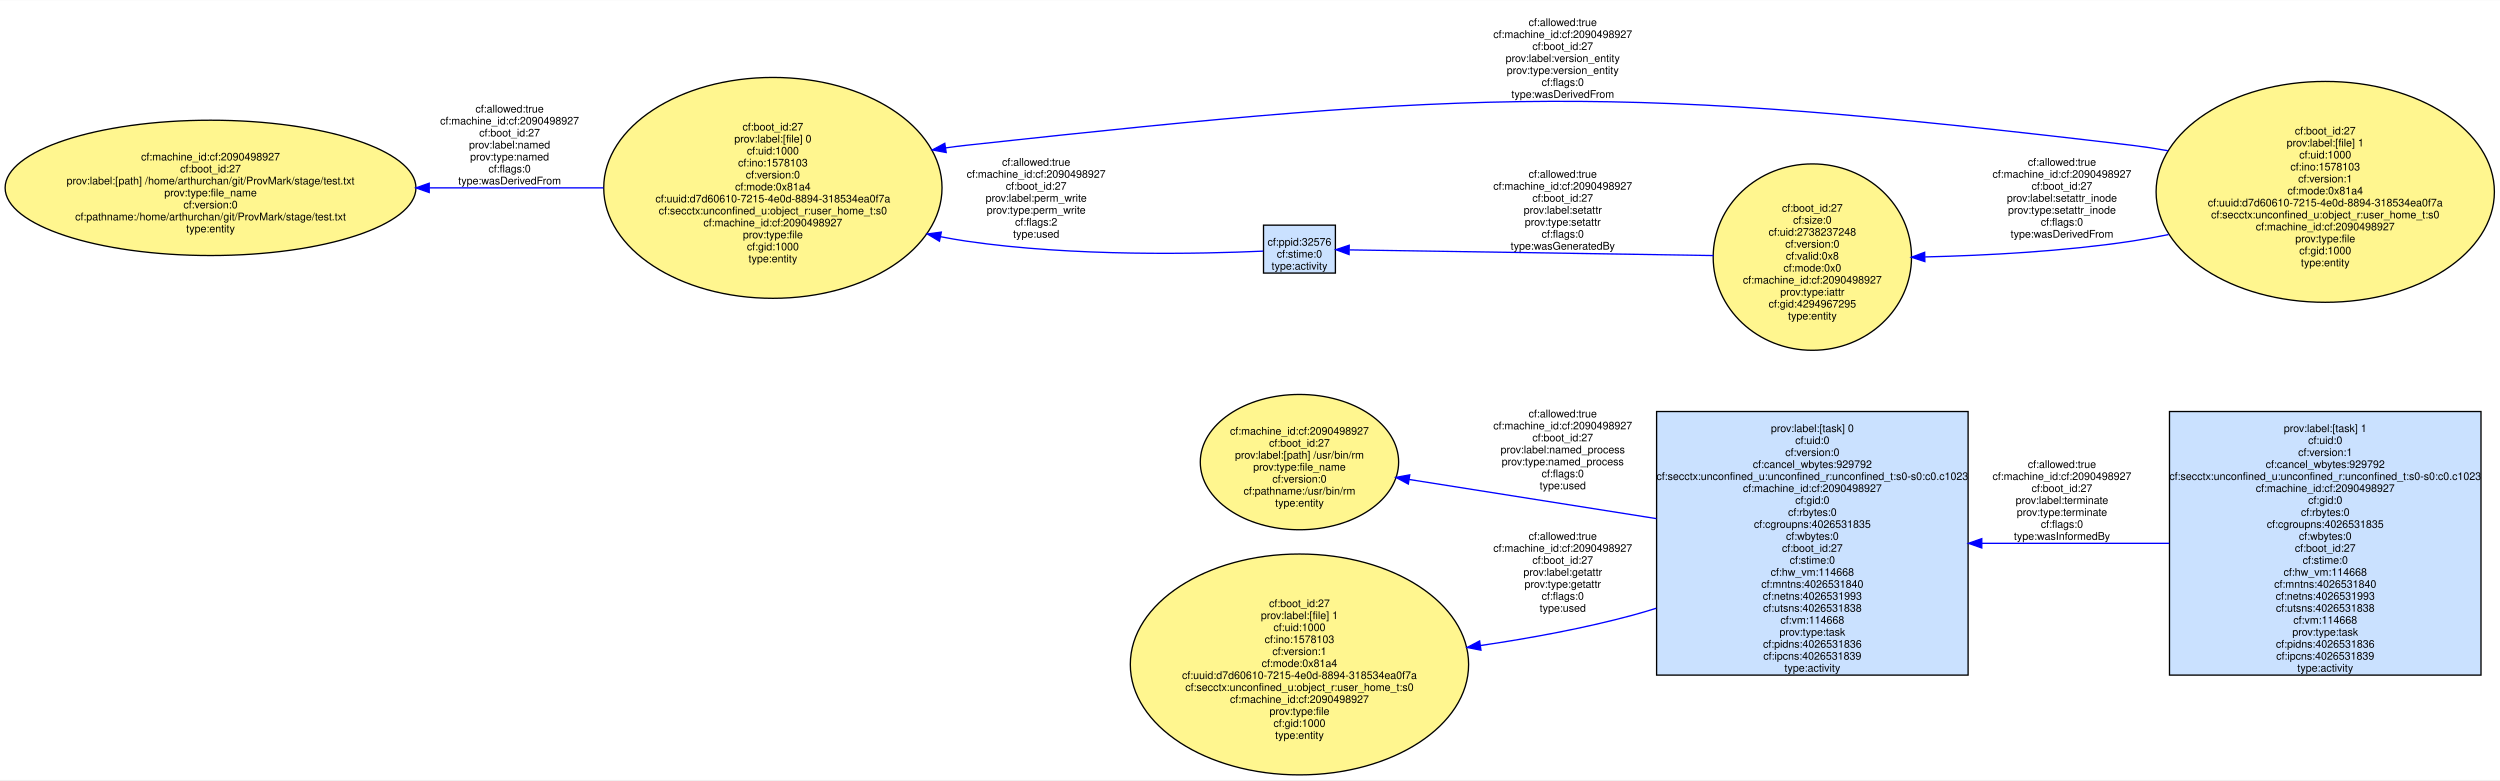
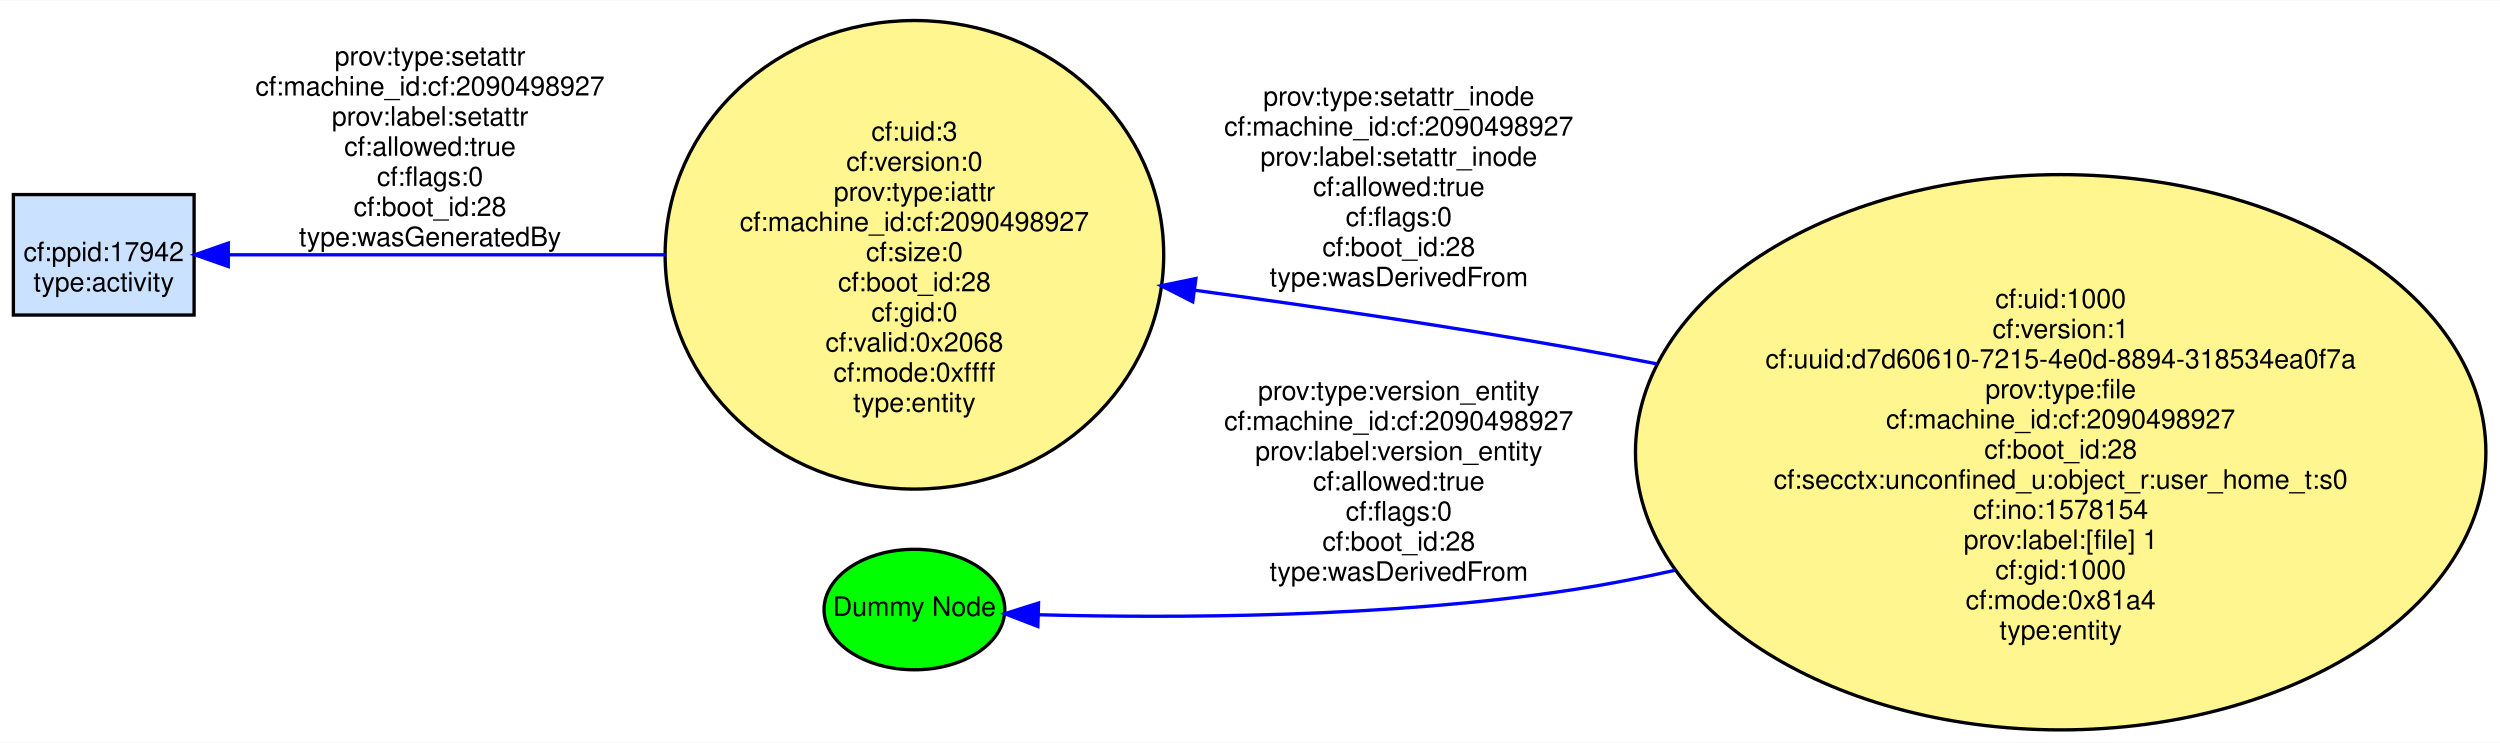
- <svg xmlns="http://www.w3.org/2000/svg" width="1878pt" height="586pt" viewBox="0.00 0.00 1877.97 585.73">
-   <g id="graph0" class="graph" transform="scale(1 1) rotate(0) translate(4 581.7315)">
-     <polygon fill="#ffffff" stroke="transparent" points="-4,4 -4,-581.731 1873.974,-581.731 1873.974,4 -4,4" />
+ <svg xmlns="http://www.w3.org/2000/svg" width="747pt" height="222pt" viewBox="0.00 0.00 747.05 221.73">
+   <g id="graph0" class="graph" transform="scale(1 1) rotate(0) translate(4 217.7315)">
+     <polygon fill="#ffffff" stroke="transparent" points="-4,4 -4,-217.732 743.051,-217.732 743.051,4 -4,4" />
    <g id="node1" class="node">
-       <polygon fill="#cae1ff" stroke="#000000" points="1859.695,-272.731 1625.695,-272.731 1625.695,-74.731 1859.695,-74.731 1859.695,-272.731" />
-       <text text-anchor="middle" x="1742.695" y="-257.332" font-family="Helvetica,sans-Serif" font-size="8.00" fill="#000000">prov:label:[task] 1</text>
-       <text text-anchor="middle" x="1742.695" y="-248.332" font-family="Helvetica,sans-Serif" font-size="8.00" fill="#000000">cf:uid:0</text>
-       <text text-anchor="middle" x="1742.695" y="-239.332" font-family="Helvetica,sans-Serif" font-size="8.00" fill="#000000">cf:version:1</text>
-       <text text-anchor="middle" x="1742.695" y="-230.332" font-family="Helvetica,sans-Serif" font-size="8.00" fill="#000000">cf:cancel_wbytes:929792</text>
-       <text text-anchor="middle" x="1742.695" y="-221.332" font-family="Helvetica,sans-Serif" font-size="8.00" fill="#000000">cf:secctx:unconfined_u:unconfined_r:unconfined_t:s0-s0:c0.c1023</text>
-       <text text-anchor="middle" x="1742.695" y="-212.332" font-family="Helvetica,sans-Serif" font-size="8.00" fill="#000000">cf:machine_id:cf:2090498927</text>
-       <text text-anchor="middle" x="1742.695" y="-203.332" font-family="Helvetica,sans-Serif" font-size="8.00" fill="#000000">cf:gid:0</text>
-       <text text-anchor="middle" x="1742.695" y="-194.332" font-family="Helvetica,sans-Serif" font-size="8.00" fill="#000000">cf:rbytes:0</text>
-       <text text-anchor="middle" x="1742.695" y="-185.332" font-family="Helvetica,sans-Serif" font-size="8.00" fill="#000000">cf:cgroupns:4026531835</text>
-       <text text-anchor="middle" x="1742.695" y="-176.332" font-family="Helvetica,sans-Serif" font-size="8.00" fill="#000000">cf:wbytes:0</text>
-       <text text-anchor="middle" x="1742.695" y="-167.332" font-family="Helvetica,sans-Serif" font-size="8.00" fill="#000000">cf:boot_id:27</text>
-       <text text-anchor="middle" x="1742.695" y="-158.332" font-family="Helvetica,sans-Serif" font-size="8.00" fill="#000000">cf:stime:0</text>
-       <text text-anchor="middle" x="1742.695" y="-149.332" font-family="Helvetica,sans-Serif" font-size="8.00" fill="#000000">cf:hw_vm:114668</text>
-       <text text-anchor="middle" x="1742.695" y="-140.332" font-family="Helvetica,sans-Serif" font-size="8.00" fill="#000000">cf:mntns:4026531840</text>
-       <text text-anchor="middle" x="1742.695" y="-131.332" font-family="Helvetica,sans-Serif" font-size="8.00" fill="#000000">cf:netns:4026531993</text>
-       <text text-anchor="middle" x="1742.695" y="-122.332" font-family="Helvetica,sans-Serif" font-size="8.00" fill="#000000">cf:utsns:4026531838</text>
-       <text text-anchor="middle" x="1742.695" y="-113.332" font-family="Helvetica,sans-Serif" font-size="8.00" fill="#000000">cf:vm:114668</text>
-       <text text-anchor="middle" x="1742.695" y="-104.332" font-family="Helvetica,sans-Serif" font-size="8.00" fill="#000000">prov:type:task</text>
-       <text text-anchor="middle" x="1742.695" y="-95.332" font-family="Helvetica,sans-Serif" font-size="8.00" fill="#000000">cf:pidns:4026531836</text>
-       <text text-anchor="middle" x="1742.695" y="-86.332" font-family="Helvetica,sans-Serif" font-size="8.00" fill="#000000">cf:ipcns:4026531839</text>
-       <text text-anchor="middle" x="1742.695" y="-77.332" font-family="Helvetica,sans-Serif" font-size="8.00" fill="#000000">type:activity</text>
+       <polygon fill="#cae1ff" stroke="#000000" points="54,-159.732 0,-159.732 0,-123.731 54,-123.731 54,-159.732" />
+       <text text-anchor="middle" x="27" y="-139.832" font-family="Helvetica,sans-Serif" font-size="8.00" fill="#000000">cf:ppid:17942</text>
+       <text text-anchor="middle" x="27" y="-130.832" font-family="Helvetica,sans-Serif" font-size="8.00" fill="#000000">type:activity</text>
+     </g>
+     <g id="node2" class="node">
+       <ellipse fill="#fff68f" stroke="#000000" cx="269.246" cy="-141.732" rx="74.493" ry="70.007" />
+       <text text-anchor="middle" x="269.246" y="-175.832" font-family="Helvetica,sans-Serif" font-size="8.00" fill="#000000">cf:uid:3</text>
+       <text text-anchor="middle" x="269.246" y="-166.832" font-family="Helvetica,sans-Serif" font-size="8.00" fill="#000000">cf:version:0</text>
+       <text text-anchor="middle" x="269.246" y="-157.832" font-family="Helvetica,sans-Serif" font-size="8.00" fill="#000000">prov:type:iattr</text>
+       <text text-anchor="middle" x="269.246" y="-148.832" font-family="Helvetica,sans-Serif" font-size="8.00" fill="#000000">cf:machine_id:cf:2090498927</text>
+       <text text-anchor="middle" x="269.246" y="-139.832" font-family="Helvetica,sans-Serif" font-size="8.00" fill="#000000">cf:size:0</text>
+       <text text-anchor="middle" x="269.246" y="-130.832" font-family="Helvetica,sans-Serif" font-size="8.00" fill="#000000">cf:boot_id:28</text>
+       <text text-anchor="middle" x="269.246" y="-121.832" font-family="Helvetica,sans-Serif" font-size="8.00" fill="#000000">cf:gid:0</text>
+       <text text-anchor="middle" x="269.246" y="-112.832" font-family="Helvetica,sans-Serif" font-size="8.00" fill="#000000">cf:valid:0x2068</text>
+       <text text-anchor="middle" x="269.246" y="-103.832" font-family="Helvetica,sans-Serif" font-size="8.00" fill="#000000">cf:mode:0xffff</text>
+       <text text-anchor="middle" x="269.246" y="-94.832" font-family="Helvetica,sans-Serif" font-size="8.00" fill="#000000">type:entity</text>
+     </g>
+     <g id="edge1" class="edge">
+       <path fill="none" stroke="#0000ff" d="M194.918,-141.732C151.686,-141.732 99.055,-141.732 64.372,-141.732" />
+       <polygon fill="#0000ff" stroke="#0000ff" points="64.215,-138.232 54.215,-141.732 64.215,-145.232 64.215,-138.232" />
+       <text text-anchor="middle" x="124.5" y="-198.332" font-family="Helvetica,sans-Serif" font-size="8.00" fill="#000000">prov:type:setattr</text>
+       <text text-anchor="middle" x="124.5" y="-189.332" font-family="Helvetica,sans-Serif" font-size="8.00" fill="#000000">cf:machine_id:cf:2090498927</text>
+       <text text-anchor="middle" x="124.5" y="-180.332" font-family="Helvetica,sans-Serif" font-size="8.00" fill="#000000">prov:label:setattr</text>
+       <text text-anchor="middle" x="124.5" y="-171.332" font-family="Helvetica,sans-Serif" font-size="8.00" fill="#000000">cf:allowed:true</text>
+       <text text-anchor="middle" x="124.5" y="-162.332" font-family="Helvetica,sans-Serif" font-size="8.00" fill="#000000">cf:flags:0</text>
+       <text text-anchor="middle" x="124.5" y="-153.332" font-family="Helvetica,sans-Serif" font-size="8.00" fill="#000000">cf:boot_id:28</text>
+       <text text-anchor="middle" x="124.5" y="-144.332" font-family="Helvetica,sans-Serif" font-size="8.00" fill="#000000">type:wasGeneratedBy</text>
    </g>
    <g id="node3" class="node">
-       <polygon fill="#cae1ff" stroke="#000000" points="1474.415,-272.731 1240.415,-272.731 1240.415,-74.731 1474.415,-74.731 1474.415,-272.731" />
-       <text text-anchor="middle" x="1357.415" y="-257.332" font-family="Helvetica,sans-Serif" font-size="8.00" fill="#000000">prov:label:[task] 0</text>
-       <text text-anchor="middle" x="1357.415" y="-248.332" font-family="Helvetica,sans-Serif" font-size="8.00" fill="#000000">cf:uid:0</text>
-       <text text-anchor="middle" x="1357.415" y="-239.332" font-family="Helvetica,sans-Serif" font-size="8.00" fill="#000000">cf:version:0</text>
-       <text text-anchor="middle" x="1357.415" y="-230.332" font-family="Helvetica,sans-Serif" font-size="8.00" fill="#000000">cf:cancel_wbytes:929792</text>
-       <text text-anchor="middle" x="1357.415" y="-221.332" font-family="Helvetica,sans-Serif" font-size="8.00" fill="#000000">cf:secctx:unconfined_u:unconfined_r:unconfined_t:s0-s0:c0.c1023</text>
-       <text text-anchor="middle" x="1357.415" y="-212.332" font-family="Helvetica,sans-Serif" font-size="8.00" fill="#000000">cf:machine_id:cf:2090498927</text>
-       <text text-anchor="middle" x="1357.415" y="-203.332" font-family="Helvetica,sans-Serif" font-size="8.00" fill="#000000">cf:gid:0</text>
-       <text text-anchor="middle" x="1357.415" y="-194.332" font-family="Helvetica,sans-Serif" font-size="8.00" fill="#000000">cf:rbytes:0</text>
-       <text text-anchor="middle" x="1357.415" y="-185.332" font-family="Helvetica,sans-Serif" font-size="8.00" fill="#000000">cf:cgroupns:4026531835</text>
-       <text text-anchor="middle" x="1357.415" y="-176.332" font-family="Helvetica,sans-Serif" font-size="8.00" fill="#000000">cf:wbytes:0</text>
-       <text text-anchor="middle" x="1357.415" y="-167.332" font-family="Helvetica,sans-Serif" font-size="8.00" fill="#000000">cf:boot_id:27</text>
-       <text text-anchor="middle" x="1357.415" y="-158.332" font-family="Helvetica,sans-Serif" font-size="8.00" fill="#000000">cf:stime:0</text>
-       <text text-anchor="middle" x="1357.415" y="-149.332" font-family="Helvetica,sans-Serif" font-size="8.00" fill="#000000">cf:hw_vm:114668</text>
-       <text text-anchor="middle" x="1357.415" y="-140.332" font-family="Helvetica,sans-Serif" font-size="8.00" fill="#000000">cf:mntns:4026531840</text>
-       <text text-anchor="middle" x="1357.415" y="-131.332" font-family="Helvetica,sans-Serif" font-size="8.00" fill="#000000">cf:netns:4026531993</text>
-       <text text-anchor="middle" x="1357.415" y="-122.332" font-family="Helvetica,sans-Serif" font-size="8.00" fill="#000000">cf:utsns:4026531838</text>
-       <text text-anchor="middle" x="1357.415" y="-113.332" font-family="Helvetica,sans-Serif" font-size="8.00" fill="#000000">cf:vm:114668</text>
-       <text text-anchor="middle" x="1357.415" y="-104.332" font-family="Helvetica,sans-Serif" font-size="8.00" fill="#000000">prov:type:task</text>
-       <text text-anchor="middle" x="1357.415" y="-95.332" font-family="Helvetica,sans-Serif" font-size="8.00" fill="#000000">cf:pidns:4026531836</text>
-       <text text-anchor="middle" x="1357.415" y="-86.332" font-family="Helvetica,sans-Serif" font-size="8.00" fill="#000000">cf:ipcns:4026531839</text>
-       <text text-anchor="middle" x="1357.415" y="-77.332" font-family="Helvetica,sans-Serif" font-size="8.00" fill="#000000">type:activity</text>
+       <ellipse fill="#fff68f" stroke="#000000" cx="611.772" cy="-82.731" rx="127.059" ry="82.964" />
+       <text text-anchor="middle" x="611.772" y="-125.832" font-family="Helvetica,sans-Serif" font-size="8.00" fill="#000000">cf:uid:1000</text>
+       <text text-anchor="middle" x="611.772" y="-116.832" font-family="Helvetica,sans-Serif" font-size="8.00" fill="#000000">cf:version:1</text>
+       <text text-anchor="middle" x="611.772" y="-107.832" font-family="Helvetica,sans-Serif" font-size="8.00" fill="#000000">cf:uuid:d7d60610-7215-4e0d-8894-318534ea0f7a</text>
+       <text text-anchor="middle" x="611.772" y="-98.832" font-family="Helvetica,sans-Serif" font-size="8.00" fill="#000000">prov:type:file</text>
+       <text text-anchor="middle" x="611.772" y="-89.832" font-family="Helvetica,sans-Serif" font-size="8.00" fill="#000000">cf:machine_id:cf:2090498927</text>
+       <text text-anchor="middle" x="611.772" y="-80.832" font-family="Helvetica,sans-Serif" font-size="8.00" fill="#000000">cf:boot_id:28</text>
+       <text text-anchor="middle" x="611.772" y="-71.832" font-family="Helvetica,sans-Serif" font-size="8.00" fill="#000000">cf:secctx:unconfined_u:object_r:user_home_t:s0</text>
+       <text text-anchor="middle" x="611.772" y="-62.831" font-family="Helvetica,sans-Serif" font-size="8.00" fill="#000000">cf:ino:1578154</text>
+       <text text-anchor="middle" x="611.772" y="-53.831" font-family="Helvetica,sans-Serif" font-size="8.00" fill="#000000">prov:label:[file] 1</text>
+       <text text-anchor="middle" x="611.772" y="-44.831" font-family="Helvetica,sans-Serif" font-size="8.00" fill="#000000">cf:gid:1000</text>
+       <text text-anchor="middle" x="611.772" y="-35.831" font-family="Helvetica,sans-Serif" font-size="8.00" fill="#000000">cf:mode:0x81a4</text>
+       <text text-anchor="middle" x="611.772" y="-26.831" font-family="Helvetica,sans-Serif" font-size="8.00" fill="#000000">type:entity</text>
    </g>
-     <g id="edge5" class="edge">
-       <path fill="none" stroke="#0000ff" d="M1625.529,-173.732C1581.071,-173.732 1530.243,-173.732 1484.881,-173.732" />
-       <polygon fill="#0000ff" stroke="#0000ff" points="1484.688,-170.232 1474.688,-173.732 1484.688,-177.232 1484.688,-170.232" />
-       <text text-anchor="middle" x="1544.915" y="-230.332" font-family="Helvetica,sans-Serif" font-size="8.00" fill="#000000">cf:allowed:true</text>
-       <text text-anchor="middle" x="1544.915" y="-221.332" font-family="Helvetica,sans-Serif" font-size="8.00" fill="#000000">cf:machine_id:cf:2090498927</text>
-       <text text-anchor="middle" x="1544.915" y="-212.332" font-family="Helvetica,sans-Serif" font-size="8.00" fill="#000000">cf:boot_id:27</text>
-       <text text-anchor="middle" x="1544.915" y="-203.332" font-family="Helvetica,sans-Serif" font-size="8.00" fill="#000000">prov:label:terminate</text>
-       <text text-anchor="middle" x="1544.915" y="-194.332" font-family="Helvetica,sans-Serif" font-size="8.00" fill="#000000">prov:type:terminate</text>
-       <text text-anchor="middle" x="1544.915" y="-185.332" font-family="Helvetica,sans-Serif" font-size="8.00" fill="#000000">cf:flags:0</text>
-       <text text-anchor="middle" x="1544.915" y="-176.332" font-family="Helvetica,sans-Serif" font-size="8.00" fill="#000000">type:wasInformedBy</text>
-     </g>
-     <g id="node2" class="node">
-       <polygon fill="#cae1ff" stroke="#000000" points="999.136,-412.731 945.136,-412.731 945.136,-376.731 999.136,-376.731 999.136,-412.731" />
-       <text text-anchor="middle" x="972.136" y="-397.332" font-family="Helvetica,sans-Serif" font-size="8.00" fill="#000000">cf:ppid:32576</text>
-       <text text-anchor="middle" x="972.136" y="-388.332" font-family="Helvetica,sans-Serif" font-size="8.00" fill="#000000">cf:stime:0</text>
-       <text text-anchor="middle" x="972.136" y="-379.332" font-family="Helvetica,sans-Serif" font-size="8.00" fill="#000000">type:activity</text>
+     <g id="edge3" class="edge">
+       <path fill="none" stroke="#0000ff" d="M491.004,-109.164C482.721,-110.773 474.491,-112.312 466.492,-113.731 429.452,-120.304 388.282,-126.346 353.177,-131.122" />
+       <polygon fill="#0000ff" stroke="#0000ff" points="352.411,-127.693 342.968,-132.498 353.346,-134.631 352.411,-127.693" />
+       <text text-anchor="middle" x="413.992" y="-186.332" font-family="Helvetica,sans-Serif" font-size="8.00" fill="#000000">prov:type:setattr_inode</text>
+       <text text-anchor="middle" x="413.992" y="-177.332" font-family="Helvetica,sans-Serif" font-size="8.00" fill="#000000">cf:machine_id:cf:2090498927</text>
+       <text text-anchor="middle" x="413.992" y="-168.332" font-family="Helvetica,sans-Serif" font-size="8.00" fill="#000000">prov:label:setattr_inode</text>
+       <text text-anchor="middle" x="413.992" y="-159.332" font-family="Helvetica,sans-Serif" font-size="8.00" fill="#000000">cf:allowed:true</text>
+       <text text-anchor="middle" x="413.992" y="-150.332" font-family="Helvetica,sans-Serif" font-size="8.00" fill="#000000">cf:flags:0</text>
+       <text text-anchor="middle" x="413.992" y="-141.332" font-family="Helvetica,sans-Serif" font-size="8.00" fill="#000000">cf:boot_id:28</text>
+       <text text-anchor="middle" x="413.992" y="-132.332" font-family="Helvetica,sans-Serif" font-size="8.00" fill="#000000">type:wasDerivedFrom</text>
    </g>
    <g id="node4" class="node">
-       <ellipse fill="#fff68f" stroke="#000000" cx="576.578" cy="-440.731" rx="127.059" ry="82.964" />
-       <text text-anchor="middle" x="576.578" y="-483.832" font-family="Helvetica,sans-Serif" font-size="8.00" fill="#000000">cf:boot_id:27</text>
-       <text text-anchor="middle" x="576.578" y="-474.832" font-family="Helvetica,sans-Serif" font-size="8.00" fill="#000000">prov:label:[file] 0</text>
-       <text text-anchor="middle" x="576.578" y="-465.832" font-family="Helvetica,sans-Serif" font-size="8.00" fill="#000000">cf:uid:1000</text>
-       <text text-anchor="middle" x="576.578" y="-456.832" font-family="Helvetica,sans-Serif" font-size="8.00" fill="#000000">cf:ino:1578103</text>
-       <text text-anchor="middle" x="576.578" y="-447.832" font-family="Helvetica,sans-Serif" font-size="8.00" fill="#000000">cf:version:0</text>
-       <text text-anchor="middle" x="576.578" y="-438.832" font-family="Helvetica,sans-Serif" font-size="8.00" fill="#000000">cf:mode:0x81a4</text>
-       <text text-anchor="middle" x="576.578" y="-429.832" font-family="Helvetica,sans-Serif" font-size="8.00" fill="#000000">cf:uuid:d7d60610-7215-4e0d-8894-318534ea0f7a</text>
-       <text text-anchor="middle" x="576.578" y="-420.832" font-family="Helvetica,sans-Serif" font-size="8.00" fill="#000000">cf:secctx:unconfined_u:object_r:user_home_t:s0</text>
-       <text text-anchor="middle" x="576.578" y="-411.832" font-family="Helvetica,sans-Serif" font-size="8.00" fill="#000000">cf:machine_id:cf:2090498927</text>
-       <text text-anchor="middle" x="576.578" y="-402.832" font-family="Helvetica,sans-Serif" font-size="8.00" fill="#000000">prov:type:file</text>
-       <text text-anchor="middle" x="576.578" y="-393.832" font-family="Helvetica,sans-Serif" font-size="8.00" fill="#000000">cf:gid:1000</text>
-       <text text-anchor="middle" x="576.578" y="-384.832" font-family="Helvetica,sans-Serif" font-size="8.00" fill="#000000">type:entity</text>
-     </g>
-     <g id="edge1" class="edge">
-       <path fill="none" stroke="#0000ff" d="M944.916,-393.221C898.747,-391.142 802.266,-388.881 721.857,-400.731 715.573,-401.658 709.174,-402.768 702.738,-404.019" />
-       <polygon fill="#0000ff" stroke="#0000ff" points="701.7,-400.659 692.606,-406.095 703.105,-407.517 701.7,-400.659" />
-       <text text-anchor="middle" x="774.357" y="-457.332" font-family="Helvetica,sans-Serif" font-size="8.00" fill="#000000">cf:allowed:true</text>
-       <text text-anchor="middle" x="774.357" y="-448.332" font-family="Helvetica,sans-Serif" font-size="8.00" fill="#000000">cf:machine_id:cf:2090498927</text>
-       <text text-anchor="middle" x="774.357" y="-439.332" font-family="Helvetica,sans-Serif" font-size="8.00" fill="#000000">cf:boot_id:27</text>
-       <text text-anchor="middle" x="774.357" y="-430.332" font-family="Helvetica,sans-Serif" font-size="8.00" fill="#000000">prov:label:perm_write</text>
-       <text text-anchor="middle" x="774.357" y="-421.332" font-family="Helvetica,sans-Serif" font-size="8.00" fill="#000000">prov:type:perm_write</text>
-       <text text-anchor="middle" x="774.357" y="-412.332" font-family="Helvetica,sans-Serif" font-size="8.00" fill="#000000">cf:flags:2</text>
-       <text text-anchor="middle" x="774.357" y="-403.332" font-family="Helvetica,sans-Serif" font-size="8.00" fill="#000000">type:used</text>
-     </g>
-     <g id="node8" class="node">
-       <ellipse fill="#fff68f" stroke="#000000" cx="972.136" cy="-234.732" rx="74.493" ry="50.824" />
-       <text text-anchor="middle" x="972.136" y="-255.332" font-family="Helvetica,sans-Serif" font-size="8.00" fill="#000000">cf:machine_id:cf:2090498927</text>
-       <text text-anchor="middle" x="972.136" y="-246.332" font-family="Helvetica,sans-Serif" font-size="8.00" fill="#000000">cf:boot_id:27</text>
-       <text text-anchor="middle" x="972.136" y="-237.332" font-family="Helvetica,sans-Serif" font-size="8.00" fill="#000000">prov:label:[path] /usr/bin/rm</text>
-       <text text-anchor="middle" x="972.136" y="-228.332" font-family="Helvetica,sans-Serif" font-size="8.00" fill="#000000">prov:type:file_name</text>
-       <text text-anchor="middle" x="972.136" y="-219.332" font-family="Helvetica,sans-Serif" font-size="8.00" fill="#000000">cf:version:0</text>
-       <text text-anchor="middle" x="972.136" y="-210.332" font-family="Helvetica,sans-Serif" font-size="8.00" fill="#000000">cf:pathname:/usr/bin/rm</text>
-       <text text-anchor="middle" x="972.136" y="-201.332" font-family="Helvetica,sans-Serif" font-size="8.00" fill="#000000">type:entity</text>
-     </g>
-     <g id="edge3" class="edge">
-       <path fill="none" stroke="#0000ff" d="M1240.25,-192.282C1180.226,-201.785 1108.589,-213.127 1054.471,-221.696" />
-       <polygon fill="#0000ff" stroke="#0000ff" points="1053.906,-218.242 1044.576,-223.262 1055,-225.155 1053.906,-218.242" />
-       <text text-anchor="middle" x="1169.915" y="-268.332" font-family="Helvetica,sans-Serif" font-size="8.00" fill="#000000">cf:allowed:true</text>
-       <text text-anchor="middle" x="1169.915" y="-259.332" font-family="Helvetica,sans-Serif" font-size="8.00" fill="#000000">cf:machine_id:cf:2090498927</text>
-       <text text-anchor="middle" x="1169.915" y="-250.332" font-family="Helvetica,sans-Serif" font-size="8.00" fill="#000000">cf:boot_id:27</text>
-       <text text-anchor="middle" x="1169.915" y="-241.332" font-family="Helvetica,sans-Serif" font-size="8.00" fill="#000000">prov:label:named_process</text>
-       <text text-anchor="middle" x="1169.915" y="-232.332" font-family="Helvetica,sans-Serif" font-size="8.00" fill="#000000">prov:type:named_process</text>
-       <text text-anchor="middle" x="1169.915" y="-223.332" font-family="Helvetica,sans-Serif" font-size="8.00" fill="#000000">cf:flags:0</text>
-       <text text-anchor="middle" x="1169.915" y="-214.332" font-family="Helvetica,sans-Serif" font-size="8.00" fill="#000000">type:used</text>
-     </g>
-     <g id="node9" class="node">
-       <ellipse fill="#fff68f" stroke="#000000" cx="972.136" cy="-82.731" rx="127.059" ry="82.964" />
-       <text text-anchor="middle" x="972.136" y="-125.832" font-family="Helvetica,sans-Serif" font-size="8.00" fill="#000000">cf:boot_id:27</text>
-       <text text-anchor="middle" x="972.136" y="-116.832" font-family="Helvetica,sans-Serif" font-size="8.00" fill="#000000">prov:label:[file] 1</text>
-       <text text-anchor="middle" x="972.136" y="-107.832" font-family="Helvetica,sans-Serif" font-size="8.00" fill="#000000">cf:uid:1000</text>
-       <text text-anchor="middle" x="972.136" y="-98.832" font-family="Helvetica,sans-Serif" font-size="8.00" fill="#000000">cf:ino:1578103</text>
-       <text text-anchor="middle" x="972.136" y="-89.832" font-family="Helvetica,sans-Serif" font-size="8.00" fill="#000000">cf:version:1</text>
-       <text text-anchor="middle" x="972.136" y="-80.832" font-family="Helvetica,sans-Serif" font-size="8.00" fill="#000000">cf:mode:0x81a4</text>
-       <text text-anchor="middle" x="972.136" y="-71.832" font-family="Helvetica,sans-Serif" font-size="8.00" fill="#000000">cf:uuid:d7d60610-7215-4e0d-8894-318534ea0f7a</text>
-       <text text-anchor="middle" x="972.136" y="-62.831" font-family="Helvetica,sans-Serif" font-size="8.00" fill="#000000">cf:secctx:unconfined_u:object_r:user_home_t:s0</text>
-       <text text-anchor="middle" x="972.136" y="-53.831" font-family="Helvetica,sans-Serif" font-size="8.00" fill="#000000">cf:machine_id:cf:2090498927</text>
-       <text text-anchor="middle" x="972.136" y="-44.831" font-family="Helvetica,sans-Serif" font-size="8.00" fill="#000000">prov:type:file</text>
-       <text text-anchor="middle" x="972.136" y="-35.831" font-family="Helvetica,sans-Serif" font-size="8.00" fill="#000000">cf:gid:1000</text>
-       <text text-anchor="middle" x="972.136" y="-26.831" font-family="Helvetica,sans-Serif" font-size="8.00" fill="#000000">type:entity</text>
+       <ellipse fill="#00ff00" stroke="#000000" cx="269.246" cy="-35.731" rx="27" ry="18" />
+       <text text-anchor="middle" x="269.246" y="-33.831" font-family="Helvetica,sans-Serif" font-size="8.00" fill="#000000">Dummy Node</text>
    </g>
    <g id="edge2" class="edge">
-       <path fill="none" stroke="#0000ff" d="M1240.164,-124.956C1234.203,-123.068 1228.264,-121.31 1222.415,-119.731 1185.824,-109.855 1145.465,-102.432 1108.035,-96.932" />
-       <polygon fill="#0000ff" stroke="#0000ff" points="1108.471,-93.459 1098.076,-95.503 1107.477,-100.388 1108.471,-93.459" />
-       <text text-anchor="middle" x="1169.915" y="-176.332" font-family="Helvetica,sans-Serif" font-size="8.00" fill="#000000">cf:allowed:true</text>
-       <text text-anchor="middle" x="1169.915" y="-167.332" font-family="Helvetica,sans-Serif" font-size="8.00" fill="#000000">cf:machine_id:cf:2090498927</text>
-       <text text-anchor="middle" x="1169.915" y="-158.332" font-family="Helvetica,sans-Serif" font-size="8.00" fill="#000000">cf:boot_id:27</text>
-       <text text-anchor="middle" x="1169.915" y="-149.332" font-family="Helvetica,sans-Serif" font-size="8.00" fill="#000000">prov:label:getattr</text>
-       <text text-anchor="middle" x="1169.915" y="-140.332" font-family="Helvetica,sans-Serif" font-size="8.00" fill="#000000">prov:type:getattr</text>
-       <text text-anchor="middle" x="1169.915" y="-131.332" font-family="Helvetica,sans-Serif" font-size="8.00" fill="#000000">cf:flags:0</text>
-       <text text-anchor="middle" x="1169.915" y="-122.332" font-family="Helvetica,sans-Serif" font-size="8.00" fill="#000000">type:used</text>
-     </g>
-     <g id="node7" class="node">
-       <ellipse fill="#fff68f" stroke="#000000" cx="154.149" cy="-440.731" rx="154.299" ry="50.824" />
-       <text text-anchor="middle" x="154.149" y="-461.332" font-family="Helvetica,sans-Serif" font-size="8.00" fill="#000000">cf:machine_id:cf:2090498927</text>
-       <text text-anchor="middle" x="154.149" y="-452.332" font-family="Helvetica,sans-Serif" font-size="8.00" fill="#000000">cf:boot_id:27</text>
-       <text text-anchor="middle" x="154.149" y="-443.332" font-family="Helvetica,sans-Serif" font-size="8.00" fill="#000000">prov:label:[path] /home/arthurchan/git/ProvMark/stage/test.txt</text>
-       <text text-anchor="middle" x="154.149" y="-434.332" font-family="Helvetica,sans-Serif" font-size="8.00" fill="#000000">prov:type:file_name</text>
-       <text text-anchor="middle" x="154.149" y="-425.332" font-family="Helvetica,sans-Serif" font-size="8.00" fill="#000000">cf:version:0</text>
-       <text text-anchor="middle" x="154.149" y="-416.332" font-family="Helvetica,sans-Serif" font-size="8.00" fill="#000000">cf:pathname:/home/arthurchan/git/ProvMark/stage/test.txt</text>
-       <text text-anchor="middle" x="154.149" y="-407.332" font-family="Helvetica,sans-Serif" font-size="8.00" fill="#000000">type:entity</text>
-     </g>
-     <g id="edge6" class="edge">
-       <path fill="none" stroke="#0000ff" d="M449.262,-440.731C408.131,-440.731 361.932,-440.731 318.513,-440.731" />
-       <polygon fill="#0000ff" stroke="#0000ff" points="318.421,-437.232 308.421,-440.731 318.421,-444.232 318.421,-437.232" />
-       <text text-anchor="middle" x="378.799" y="-497.332" font-family="Helvetica,sans-Serif" font-size="8.00" fill="#000000">cf:allowed:true</text>
-       <text text-anchor="middle" x="378.799" y="-488.332" font-family="Helvetica,sans-Serif" font-size="8.00" fill="#000000">cf:machine_id:cf:2090498927</text>
-       <text text-anchor="middle" x="378.799" y="-479.332" font-family="Helvetica,sans-Serif" font-size="8.00" fill="#000000">cf:boot_id:27</text>
-       <text text-anchor="middle" x="378.799" y="-470.332" font-family="Helvetica,sans-Serif" font-size="8.00" fill="#000000">prov:label:named</text>
-       <text text-anchor="middle" x="378.799" y="-461.332" font-family="Helvetica,sans-Serif" font-size="8.00" fill="#000000">prov:type:named</text>
-       <text text-anchor="middle" x="378.799" y="-452.332" font-family="Helvetica,sans-Serif" font-size="8.00" fill="#000000">cf:flags:0</text>
-       <text text-anchor="middle" x="378.799" y="-443.332" font-family="Helvetica,sans-Serif" font-size="8.00" fill="#000000">type:wasDerivedFrom</text>
-     </g>
-     <g id="node5" class="node">
-       <ellipse fill="#fff68f" stroke="#000000" cx="1357.415" cy="-388.731" rx="74.493" ry="70.007" />
-       <text text-anchor="middle" x="1357.415" y="-422.832" font-family="Helvetica,sans-Serif" font-size="8.00" fill="#000000">cf:boot_id:27</text>
-       <text text-anchor="middle" x="1357.415" y="-413.832" font-family="Helvetica,sans-Serif" font-size="8.00" fill="#000000">cf:size:0</text>
-       <text text-anchor="middle" x="1357.415" y="-404.832" font-family="Helvetica,sans-Serif" font-size="8.00" fill="#000000">cf:uid:2738237248</text>
-       <text text-anchor="middle" x="1357.415" y="-395.832" font-family="Helvetica,sans-Serif" font-size="8.00" fill="#000000">cf:version:0</text>
-       <text text-anchor="middle" x="1357.415" y="-386.832" font-family="Helvetica,sans-Serif" font-size="8.00" fill="#000000">cf:valid:0x8</text>
-       <text text-anchor="middle" x="1357.415" y="-377.832" font-family="Helvetica,sans-Serif" font-size="8.00" fill="#000000">cf:mode:0x0</text>
-       <text text-anchor="middle" x="1357.415" y="-368.832" font-family="Helvetica,sans-Serif" font-size="8.00" fill="#000000">cf:machine_id:cf:2090498927</text>
-       <text text-anchor="middle" x="1357.415" y="-359.832" font-family="Helvetica,sans-Serif" font-size="8.00" fill="#000000">prov:type:iattr</text>
-       <text text-anchor="middle" x="1357.415" y="-350.832" font-family="Helvetica,sans-Serif" font-size="8.00" fill="#000000">cf:gid:4294967295</text>
-       <text text-anchor="middle" x="1357.415" y="-341.832" font-family="Helvetica,sans-Serif" font-size="8.00" fill="#000000">type:entity</text>
-     </g>
-     <g id="edge4" class="edge">
-       <path fill="none" stroke="#0000ff" d="M1283.13,-389.888C1201.273,-391.163 1072.867,-393.163 1009.738,-394.146" />
-       <polygon fill="#0000ff" stroke="#0000ff" points="1009.403,-390.651 999.459,-394.306 1009.512,-397.65 1009.403,-390.651" />
-       <text text-anchor="middle" x="1169.915" y="-448.332" font-family="Helvetica,sans-Serif" font-size="8.00" fill="#000000">cf:allowed:true</text>
-       <text text-anchor="middle" x="1169.915" y="-439.332" font-family="Helvetica,sans-Serif" font-size="8.00" fill="#000000">cf:machine_id:cf:2090498927</text>
-       <text text-anchor="middle" x="1169.915" y="-430.332" font-family="Helvetica,sans-Serif" font-size="8.00" fill="#000000">cf:boot_id:27</text>
-       <text text-anchor="middle" x="1169.915" y="-421.332" font-family="Helvetica,sans-Serif" font-size="8.00" fill="#000000">prov:label:setattr</text>
-       <text text-anchor="middle" x="1169.915" y="-412.332" font-family="Helvetica,sans-Serif" font-size="8.00" fill="#000000">prov:type:setattr</text>
-       <text text-anchor="middle" x="1169.915" y="-403.332" font-family="Helvetica,sans-Serif" font-size="8.00" fill="#000000">cf:flags:0</text>
-       <text text-anchor="middle" x="1169.915" y="-394.332" font-family="Helvetica,sans-Serif" font-size="8.00" fill="#000000">type:wasGeneratedBy</text>
-     </g>
-     <g id="node6" class="node">
-       <ellipse fill="#fff68f" stroke="#000000" cx="1742.695" cy="-437.731" rx="127.059" ry="82.964" />
-       <text text-anchor="middle" x="1742.695" y="-480.832" font-family="Helvetica,sans-Serif" font-size="8.00" fill="#000000">cf:boot_id:27</text>
-       <text text-anchor="middle" x="1742.695" y="-471.832" font-family="Helvetica,sans-Serif" font-size="8.00" fill="#000000">prov:label:[file] 1</text>
-       <text text-anchor="middle" x="1742.695" y="-462.832" font-family="Helvetica,sans-Serif" font-size="8.00" fill="#000000">cf:uid:1000</text>
-       <text text-anchor="middle" x="1742.695" y="-453.832" font-family="Helvetica,sans-Serif" font-size="8.00" fill="#000000">cf:ino:1578103</text>
-       <text text-anchor="middle" x="1742.695" y="-444.832" font-family="Helvetica,sans-Serif" font-size="8.00" fill="#000000">cf:version:1</text>
-       <text text-anchor="middle" x="1742.695" y="-435.832" font-family="Helvetica,sans-Serif" font-size="8.00" fill="#000000">cf:mode:0x81a4</text>
-       <text text-anchor="middle" x="1742.695" y="-426.832" font-family="Helvetica,sans-Serif" font-size="8.00" fill="#000000">cf:uuid:d7d60610-7215-4e0d-8894-318534ea0f7a</text>
-       <text text-anchor="middle" x="1742.695" y="-417.832" font-family="Helvetica,sans-Serif" font-size="8.00" fill="#000000">cf:secctx:unconfined_u:object_r:user_home_t:s0</text>
-       <text text-anchor="middle" x="1742.695" y="-408.832" font-family="Helvetica,sans-Serif" font-size="8.00" fill="#000000">cf:machine_id:cf:2090498927</text>
-       <text text-anchor="middle" x="1742.695" y="-399.832" font-family="Helvetica,sans-Serif" font-size="8.00" fill="#000000">prov:type:file</text>
-       <text text-anchor="middle" x="1742.695" y="-390.832" font-family="Helvetica,sans-Serif" font-size="8.00" fill="#000000">cf:gid:1000</text>
-       <text text-anchor="middle" x="1742.695" y="-381.832" font-family="Helvetica,sans-Serif" font-size="8.00" fill="#000000">type:entity</text>
-     </g>
-     <g id="edge7" class="edge">
-       <path fill="none" stroke="#0000ff" d="M1624.582,-468.625C1615.435,-470.269 1606.304,-471.676 1597.415,-472.731 1210.994,-518.622 1108.71,-514.832 721.857,-472.731 716.772,-472.178 711.605,-471.519 706.397,-470.773" />
-       <polygon fill="#0000ff" stroke="#0000ff" points="706.76,-467.288 696.346,-469.239 705.704,-474.208 706.76,-467.288" />
-       <text text-anchor="middle" x="1169.915" y="-562.332" font-family="Helvetica,sans-Serif" font-size="8.00" fill="#000000">cf:allowed:true</text>
-       <text text-anchor="middle" x="1169.915" y="-553.332" font-family="Helvetica,sans-Serif" font-size="8.00" fill="#000000">cf:machine_id:cf:2090498927</text>
-       <text text-anchor="middle" x="1169.915" y="-544.332" font-family="Helvetica,sans-Serif" font-size="8.00" fill="#000000">cf:boot_id:27</text>
-       <text text-anchor="middle" x="1169.915" y="-535.332" font-family="Helvetica,sans-Serif" font-size="8.00" fill="#000000">prov:label:version_entity</text>
-       <text text-anchor="middle" x="1169.915" y="-526.332" font-family="Helvetica,sans-Serif" font-size="8.00" fill="#000000">prov:type:version_entity</text>
-       <text text-anchor="middle" x="1169.915" y="-517.332" font-family="Helvetica,sans-Serif" font-size="8.00" fill="#000000">cf:flags:0</text>
-       <text text-anchor="middle" x="1169.915" y="-508.332" font-family="Helvetica,sans-Serif" font-size="8.00" fill="#000000">type:wasDerivedFrom</text>
-     </g>
-     <g id="edge8" class="edge">
-       <path fill="none" stroke="#0000ff" d="M1624.959,-405.654C1615.683,-403.768 1606.423,-402.09 1597.415,-400.731 1546.216,-393.011 1488.25,-389.956 1442.112,-388.857" />
-       <polygon fill="#0000ff" stroke="#0000ff" points="1441.927,-385.353 1431.855,-388.64 1441.779,-392.351 1441.927,-385.353" />
-       <text text-anchor="middle" x="1544.915" y="-457.332" font-family="Helvetica,sans-Serif" font-size="8.00" fill="#000000">cf:allowed:true</text>
-       <text text-anchor="middle" x="1544.915" y="-448.332" font-family="Helvetica,sans-Serif" font-size="8.00" fill="#000000">cf:machine_id:cf:2090498927</text>
-       <text text-anchor="middle" x="1544.915" y="-439.332" font-family="Helvetica,sans-Serif" font-size="8.00" fill="#000000">cf:boot_id:27</text>
-       <text text-anchor="middle" x="1544.915" y="-430.332" font-family="Helvetica,sans-Serif" font-size="8.00" fill="#000000">prov:label:setattr_inode</text>
-       <text text-anchor="middle" x="1544.915" y="-421.332" font-family="Helvetica,sans-Serif" font-size="8.00" fill="#000000">prov:type:setattr_inode</text>
-       <text text-anchor="middle" x="1544.915" y="-412.332" font-family="Helvetica,sans-Serif" font-size="8.00" fill="#000000">cf:flags:0</text>
-       <text text-anchor="middle" x="1544.915" y="-403.332" font-family="Helvetica,sans-Serif" font-size="8.00" fill="#000000">type:wasDerivedFrom</text>
+       <path fill="none" stroke="#0000ff" d="M496.558,-47.47C486.457,-45.215 476.335,-43.247 466.492,-41.731 411.164,-33.215 346.108,-33.126 306.283,-34.175" />
+       <polygon fill="#0000ff" stroke="#0000ff" points="306.125,-30.679 296.235,-34.479 306.337,-37.675 306.125,-30.679" />
+       <text text-anchor="middle" x="413.992" y="-98.332" font-family="Helvetica,sans-Serif" font-size="8.00" fill="#000000">prov:type:version_entity</text>
+       <text text-anchor="middle" x="413.992" y="-89.332" font-family="Helvetica,sans-Serif" font-size="8.00" fill="#000000">cf:machine_id:cf:2090498927</text>
+       <text text-anchor="middle" x="413.992" y="-80.332" font-family="Helvetica,sans-Serif" font-size="8.00" fill="#000000">prov:label:version_entity</text>
+       <text text-anchor="middle" x="413.992" y="-71.332" font-family="Helvetica,sans-Serif" font-size="8.00" fill="#000000">cf:allowed:true</text>
+       <text text-anchor="middle" x="413.992" y="-62.331" font-family="Helvetica,sans-Serif" font-size="8.00" fill="#000000">cf:flags:0</text>
+       <text text-anchor="middle" x="413.992" y="-53.331" font-family="Helvetica,sans-Serif" font-size="8.00" fill="#000000">cf:boot_id:28</text>
+       <text text-anchor="middle" x="413.992" y="-44.331" font-family="Helvetica,sans-Serif" font-size="8.00" fill="#000000">type:wasDerivedFrom</text>
    </g>
  </g>
</svg>
